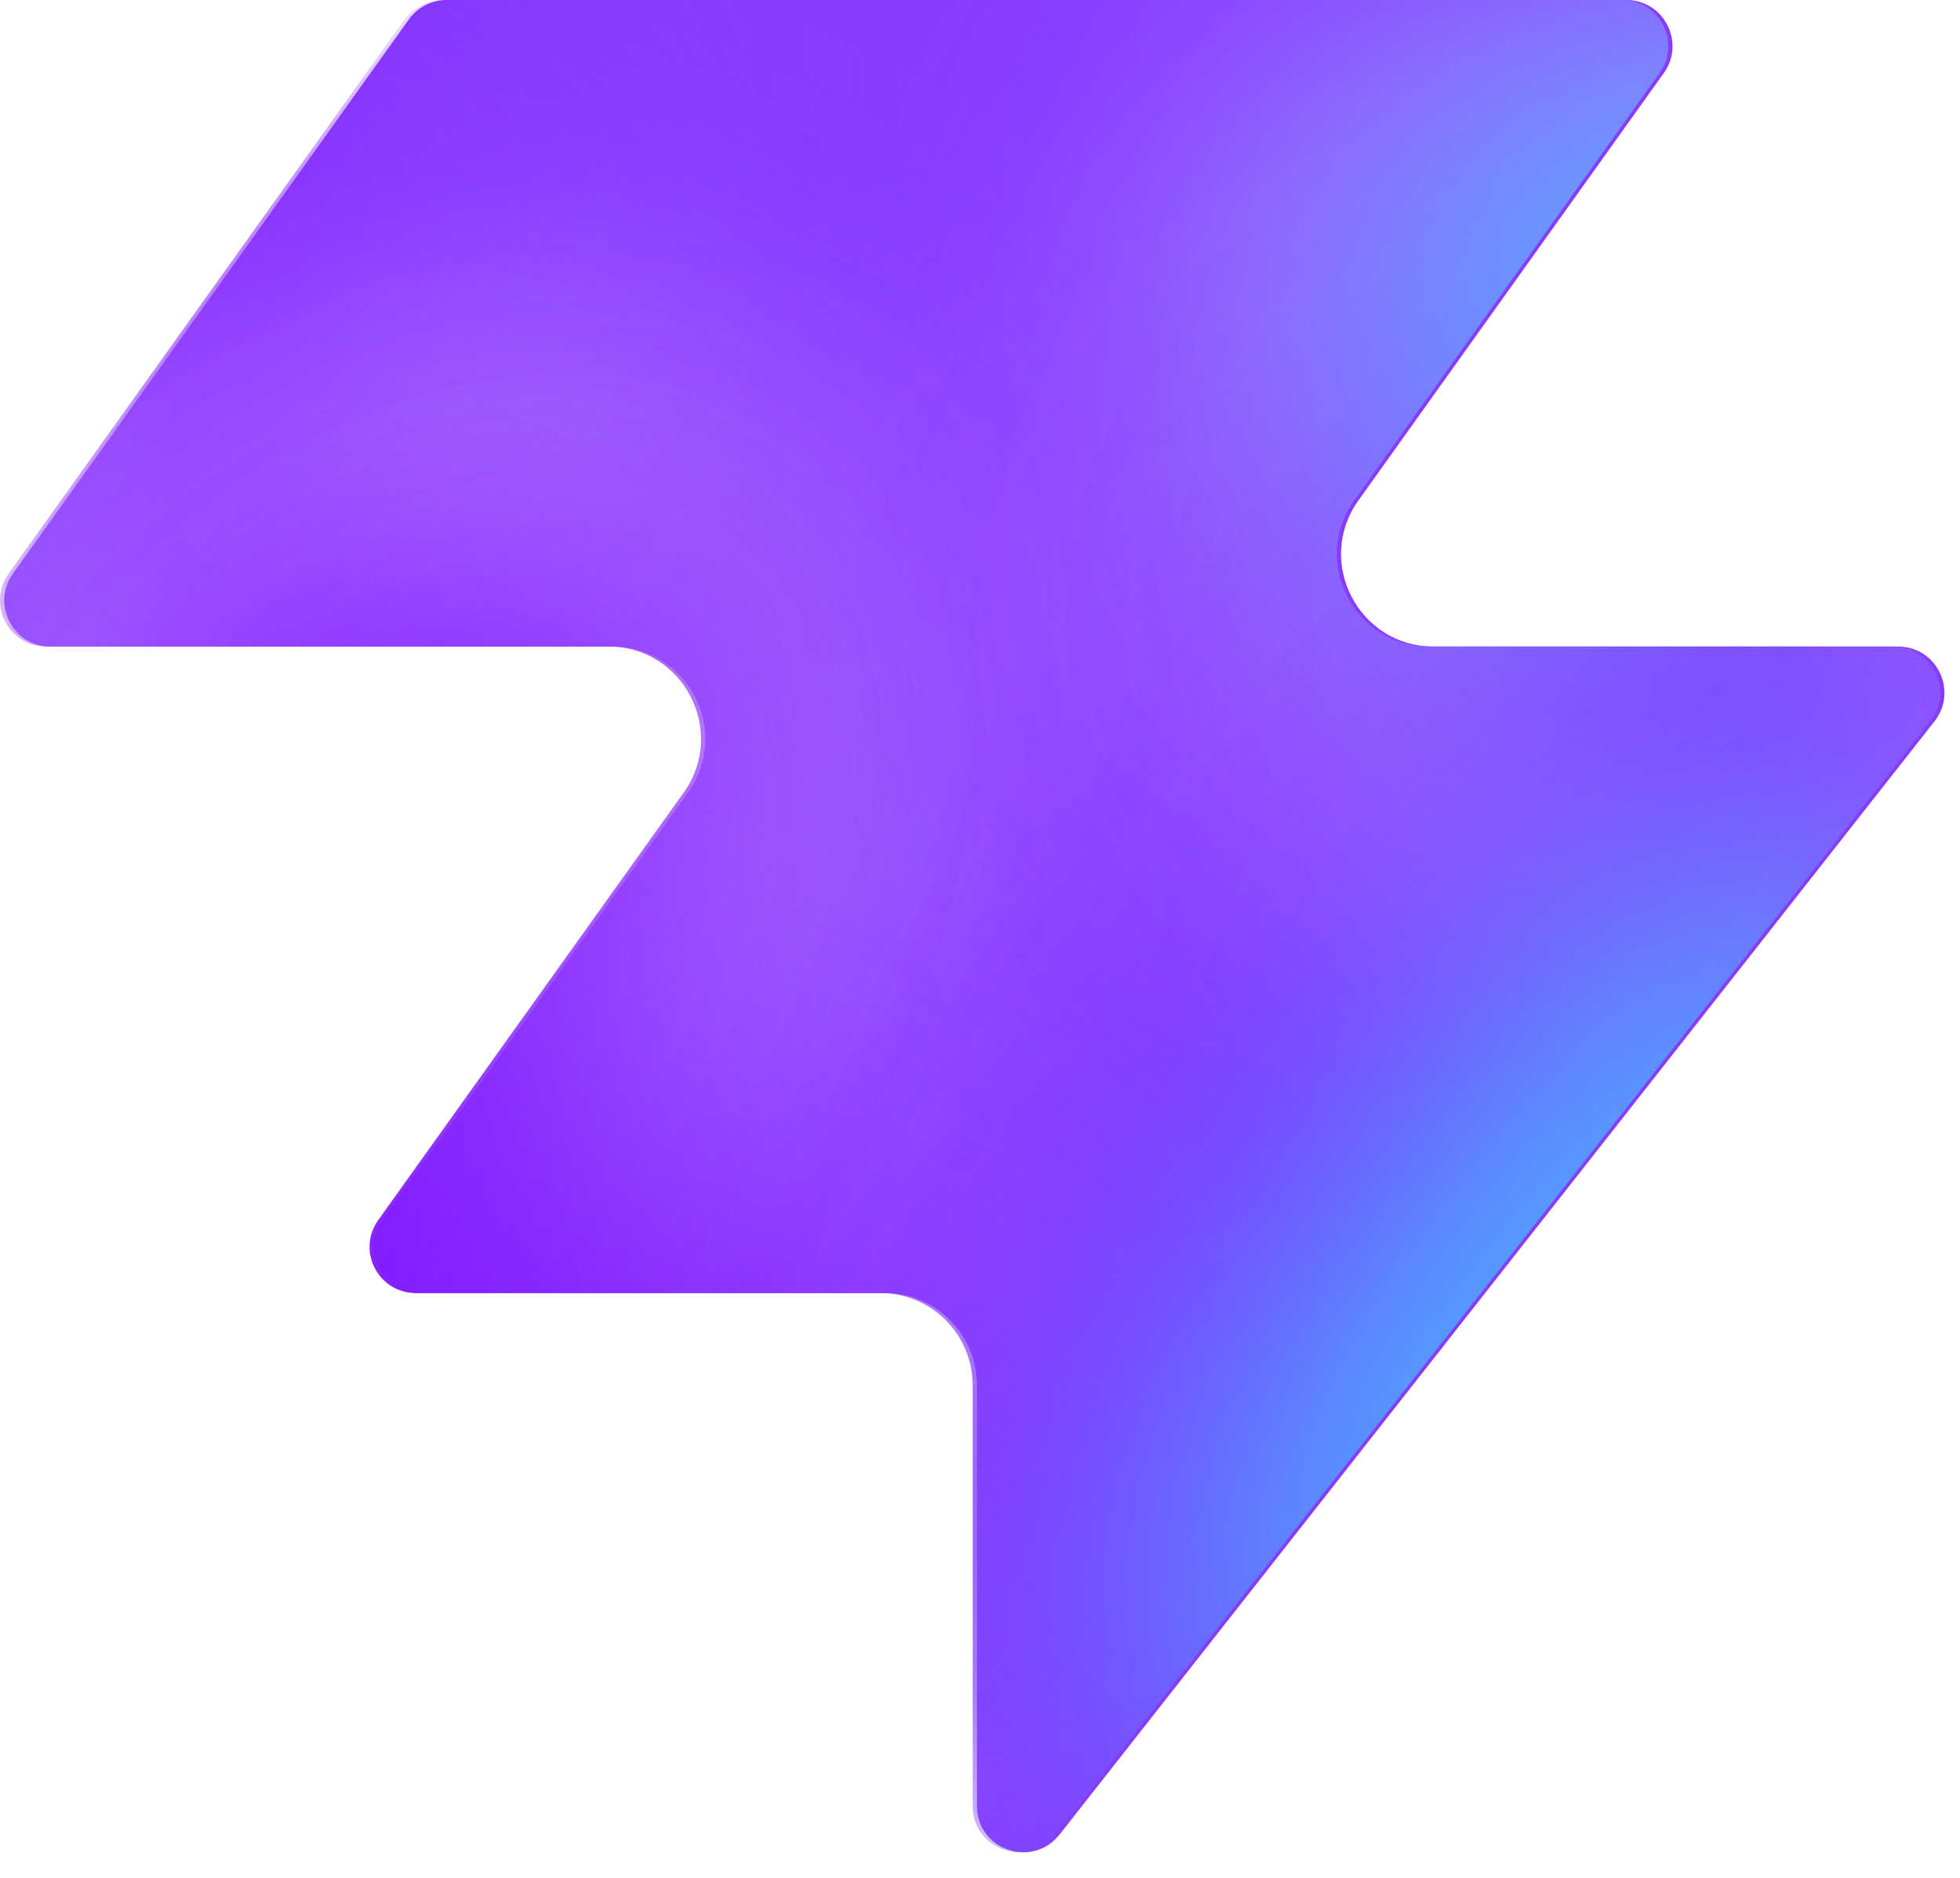
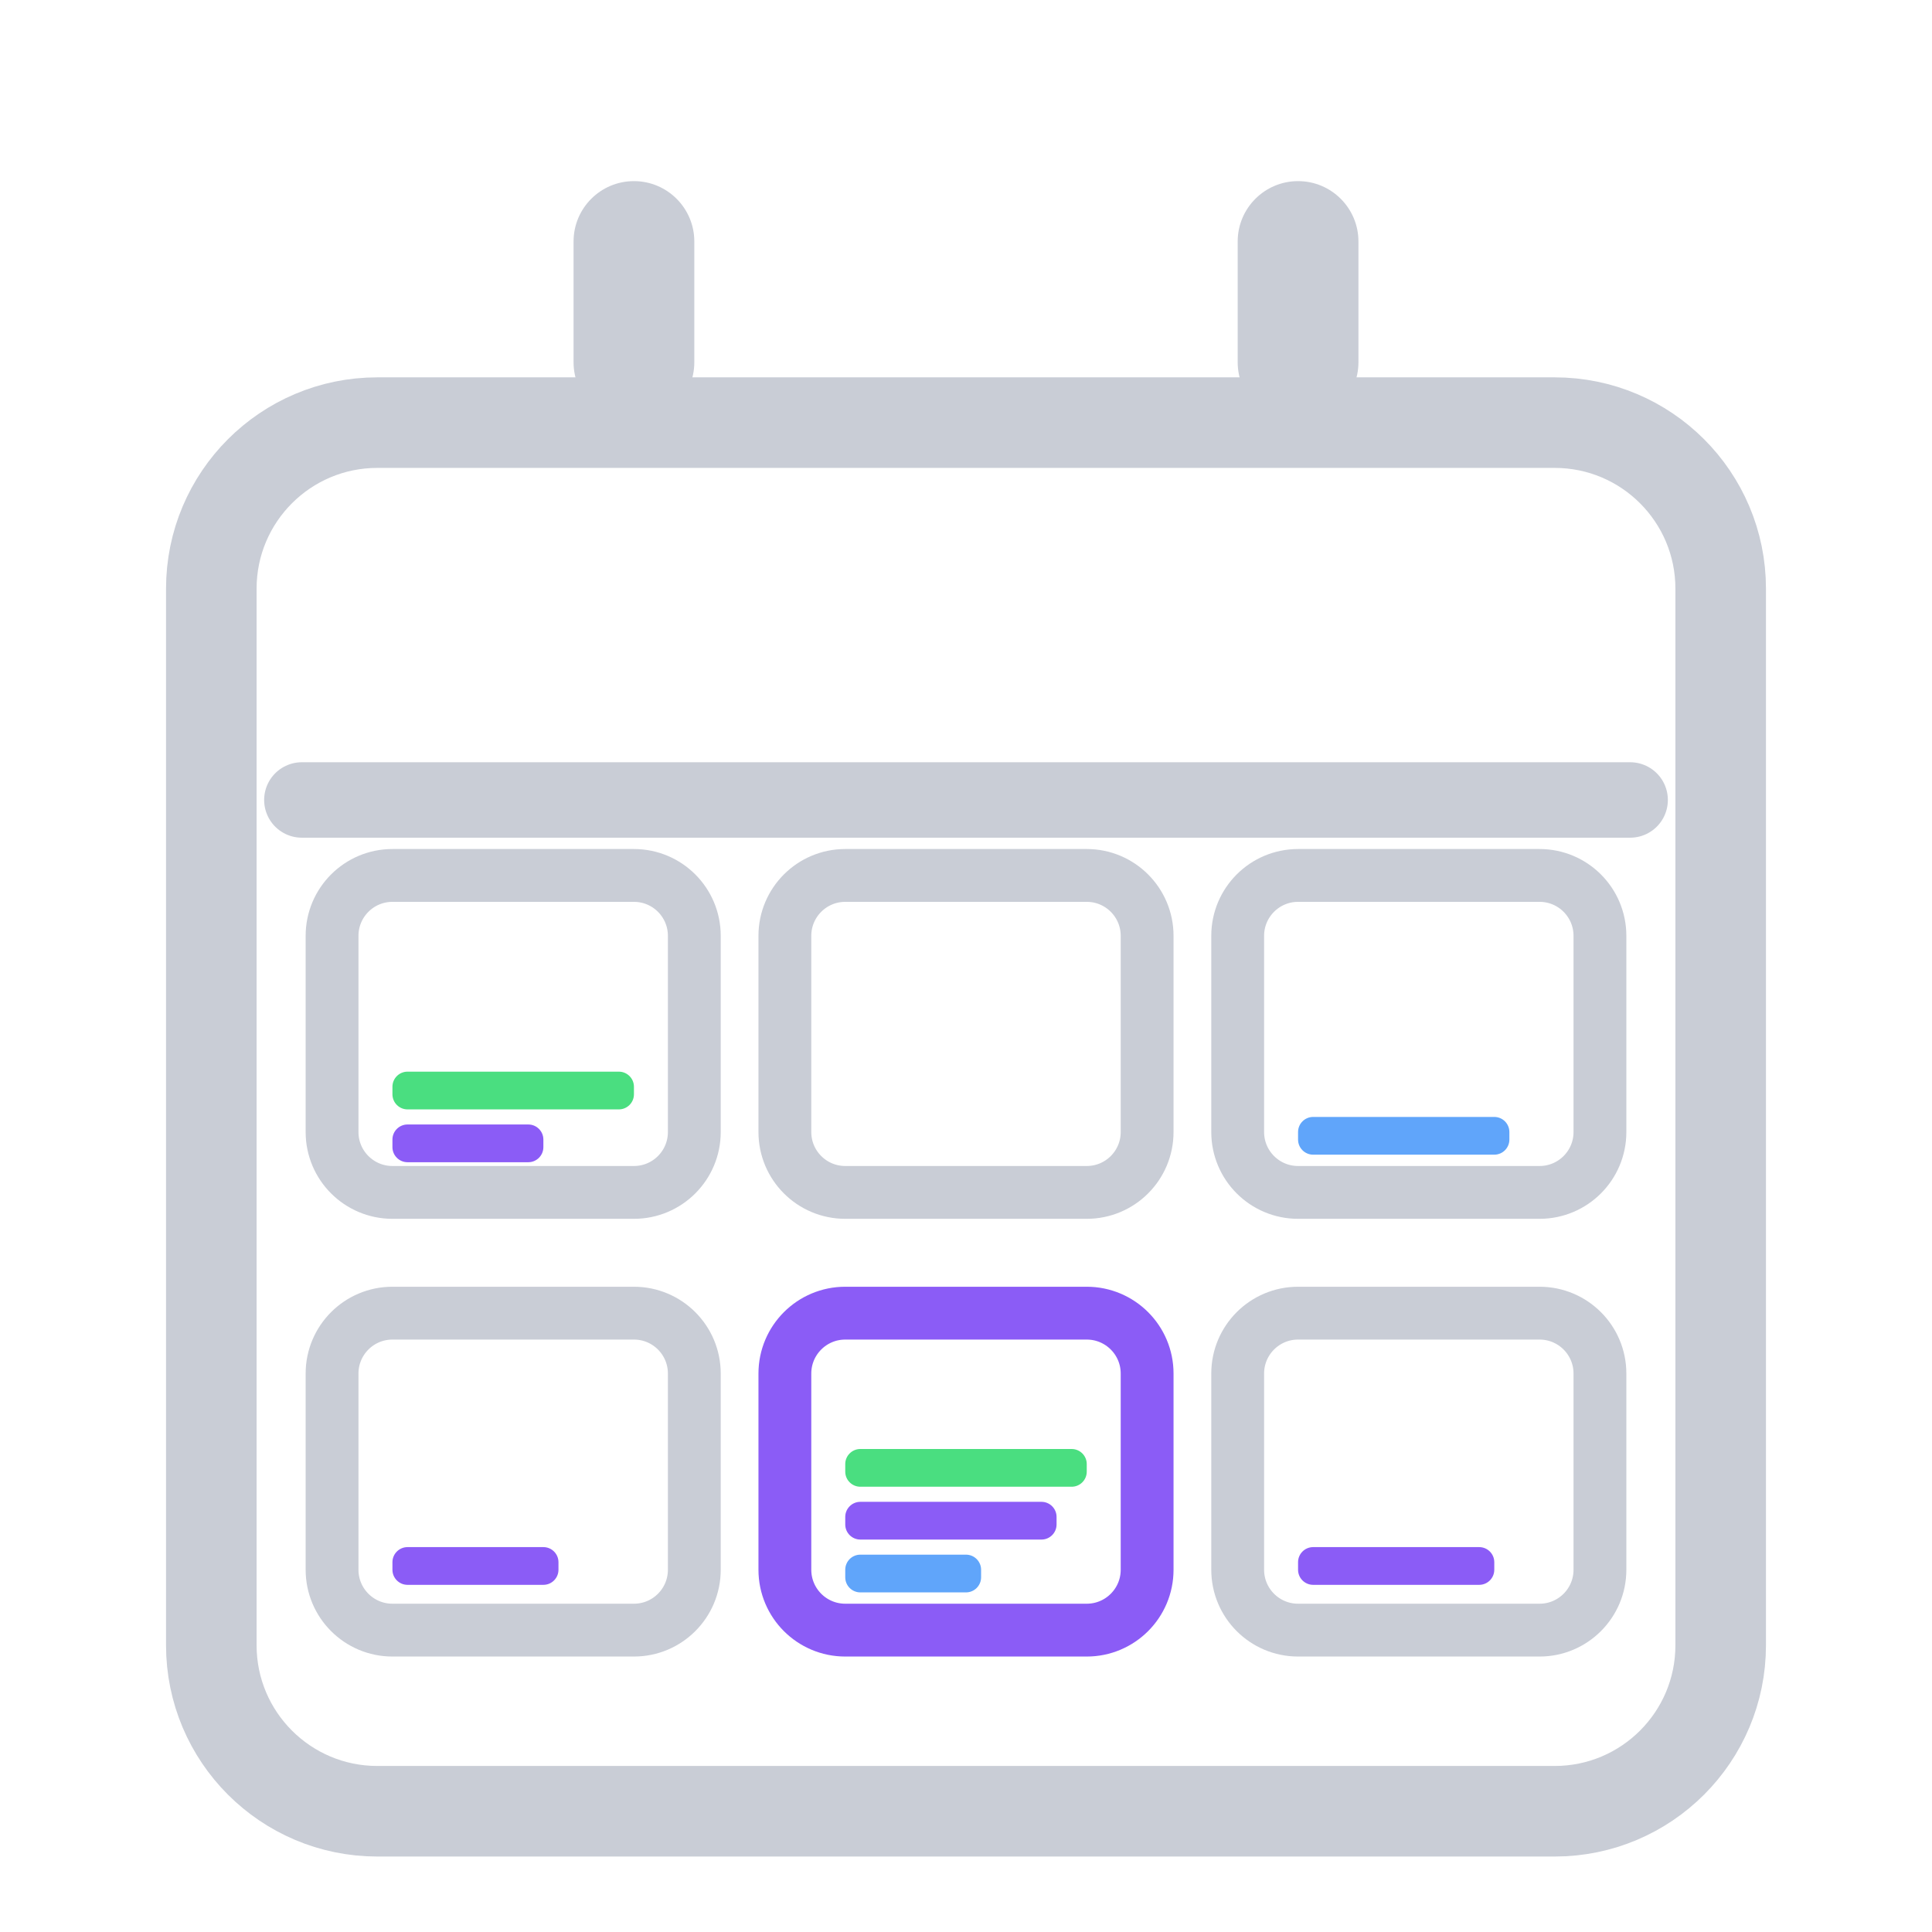
- <svg xmlns="http://www.w3.org/2000/svg" width="48" height="46" fill="none" viewBox="0 0 48 46">
-   <path fill="#863bff" d="M25.946 44.938c-.664.845-2.021.375-2.021-.698V33.937a2.26 2.26 0 0 0-2.262-2.262H10.287c-.92 0-1.456-1.04-.92-1.788l7.48-10.471c1.07-1.497 0-3.578-1.842-3.578H1.237c-.92 0-1.456-1.04-.92-1.788L10.013.474c.214-.297.556-.474.92-.474h28.894c.92 0 1.456 1.04.92 1.788l-7.48 10.471c-1.07 1.498 0 3.579 1.842 3.579h11.377c.943 0 1.473 1.088.89 1.83L25.947 44.94z" style="fill:#863bff;fill:color(display-p3 .525 .23 1);fill-opacity:1" />
-   <mask id="a" width="48" height="46" x="0" y="0" maskUnits="userSpaceOnUse" style="mask-type:alpha">
-     <path fill="#000" d="M25.842 44.938c-.664.844-2.021.375-2.021-.698V33.937a2.26 2.26 0 0 0-2.262-2.262H10.183c-.92 0-1.456-1.04-.92-1.788l7.48-10.471c1.07-1.498 0-3.579-1.842-3.579H1.133c-.92 0-1.456-1.04-.92-1.787L9.91.473c.214-.297.556-.474.92-.474h28.894c.92 0 1.456 1.04.92 1.788l-7.48 10.471c-1.07 1.498 0 3.578 1.842 3.578h11.377c.943 0 1.473 1.088.89 1.832L25.843 44.94z" style="fill:#000;fill-opacity:1" />
-   </mask>
-   <g mask="url(#a)">
-     <g filter="url(#b)">
-       <ellipse cx="5.508" cy="14.704" fill="#ede6ff" rx="5.508" ry="14.704" style="fill:#ede6ff;fill:color(display-p3 .927 .903 1);fill-opacity:1" transform="matrix(.00324 1 1 -.00324 -4.47 31.516)" />
-     </g>
-     <g filter="url(#c)">
-       <ellipse cx="10.399" cy="29.851" fill="#ede6ff" rx="10.399" ry="29.851" style="fill:#ede6ff;fill:color(display-p3 .927 .903 1);fill-opacity:1" transform="matrix(.00324 1 1 -.00324 -39.328 7.883)" />
-     </g>
-     <g filter="url(#d)">
-       <ellipse cx="5.508" cy="30.487" fill="#7e14ff" rx="5.508" ry="30.487" style="fill:#7e14ff;fill:color(display-p3 .492 .077 1);fill-opacity:1" transform="rotate(89.814 -25.913 -14.639)scale(1 -1)" />
-     </g>
-     <g filter="url(#e)">
-       <ellipse cx="5.508" cy="30.599" fill="#7e14ff" rx="5.508" ry="30.599" style="fill:#7e14ff;fill:color(display-p3 .492 .077 1);fill-opacity:1" transform="rotate(89.814 -32.644 -3.334)scale(1 -1)" />
-     </g>
-     <g filter="url(#f)">
-       <ellipse cx="5.508" cy="30.599" fill="#7e14ff" rx="5.508" ry="30.599" style="fill:#7e14ff;fill:color(display-p3 .492 .077 1);fill-opacity:1" transform="matrix(.00324 1 1 -.00324 -34.34 30.47)" />
-     </g>
-     <g filter="url(#g)">
-       <ellipse cx="14.072" cy="22.078" fill="#ede6ff" rx="14.072" ry="22.078" style="fill:#ede6ff;fill:color(display-p3 .927 .903 1);fill-opacity:1" transform="rotate(93.35 24.506 48.493)scale(-1 1)" />
-     </g>
-     <g filter="url(#h)">
-       <ellipse cx="3.47" cy="21.501" fill="#7e14ff" rx="3.47" ry="21.501" style="fill:#7e14ff;fill:color(display-p3 .492 .077 1);fill-opacity:1" transform="rotate(89.009 28.708 47.59)scale(-1 1)" />
-     </g>
-     <g filter="url(#i)">
-       <ellipse cx="3.47" cy="21.501" fill="#7e14ff" rx="3.47" ry="21.501" style="fill:#7e14ff;fill:color(display-p3 .492 .077 1);fill-opacity:1" transform="rotate(89.009 28.708 47.59)scale(-1 1)" />
-     </g>
-     <g filter="url(#j)">
-       <ellipse cx=".387" cy="8.972" fill="#7e14ff" rx="4.407" ry="29.108" style="fill:#7e14ff;fill:color(display-p3 .492 .077 1);fill-opacity:1" transform="rotate(39.51 .387 8.972)" />
-     </g>
-     <g filter="url(#k)">
-       <ellipse cx="47.523" cy="-6.092" fill="#7e14ff" rx="4.407" ry="29.108" style="fill:#7e14ff;fill:color(display-p3 .492 .077 1);fill-opacity:1" transform="rotate(37.892 47.523 -6.092)" />
-     </g>
-     <g filter="url(#l)">
-       <ellipse cx="41.412" cy="6.333" fill="#47bfff" rx="5.971" ry="9.665" style="fill:#47bfff;fill:color(display-p3 .28 .748 1);fill-opacity:1" transform="rotate(37.892 41.412 6.333)" />
-     </g>
-     <g filter="url(#m)">
-       <ellipse cx="-1.879" cy="38.332" fill="#7e14ff" rx="4.407" ry="29.108" style="fill:#7e14ff;fill:color(display-p3 .492 .077 1);fill-opacity:1" transform="rotate(37.892 -1.88 38.332)" />
-     </g>
-     <g filter="url(#n)">
-       <ellipse cx="-1.879" cy="38.332" fill="#7e14ff" rx="4.407" ry="29.108" style="fill:#7e14ff;fill:color(display-p3 .492 .077 1);fill-opacity:1" transform="rotate(37.892 -1.88 38.332)" />
-     </g>
-     <g filter="url(#o)">
-       <ellipse cx="35.651" cy="29.907" fill="#7e14ff" rx="4.407" ry="29.108" style="fill:#7e14ff;fill:color(display-p3 .492 .077 1);fill-opacity:1" transform="rotate(37.892 35.651 29.907)" />
-     </g>
-     <g filter="url(#p)">
-       <ellipse cx="38.418" cy="32.4" fill="#47bfff" rx="5.971" ry="15.297" style="fill:#47bfff;fill:color(display-p3 .28 .748 1);fill-opacity:1" transform="rotate(37.892 38.418 32.4)" />
-     </g>
-   </g>
-   <defs>
-     <filter id="b" width="60.045" height="41.654" x="-19.77" y="16.149" color-interpolation-filters="sRGB" filterUnits="userSpaceOnUse">
-       <feFlood flood-opacity="0" result="BackgroundImageFix" />
-       <feBlend in="SourceGraphic" in2="BackgroundImageFix" result="shape" />
-       <feGaussianBlur result="effect1_foregroundBlur_2002_17158" stdDeviation="7.659" />
-     </filter>
-     <filter id="c" width="90.34" height="51.437" x="-54.613" y="-7.533" color-interpolation-filters="sRGB" filterUnits="userSpaceOnUse">
-       <feFlood flood-opacity="0" result="BackgroundImageFix" />
-       <feBlend in="SourceGraphic" in2="BackgroundImageFix" result="shape" />
-       <feGaussianBlur result="effect1_foregroundBlur_2002_17158" stdDeviation="7.659" />
-     </filter>
-     <filter id="d" width="79.355" height="29.4" x="-49.64" y="2.03" color-interpolation-filters="sRGB" filterUnits="userSpaceOnUse">
-       <feFlood flood-opacity="0" result="BackgroundImageFix" />
-       <feBlend in="SourceGraphic" in2="BackgroundImageFix" result="shape" />
-       <feGaussianBlur result="effect1_foregroundBlur_2002_17158" stdDeviation="4.596" />
-     </filter>
-     <filter id="e" width="79.579" height="29.4" x="-45.045" y="20.029" color-interpolation-filters="sRGB" filterUnits="userSpaceOnUse">
-       <feFlood flood-opacity="0" result="BackgroundImageFix" />
-       <feBlend in="SourceGraphic" in2="BackgroundImageFix" result="shape" />
-       <feGaussianBlur result="effect1_foregroundBlur_2002_17158" stdDeviation="4.596" />
-     </filter>
-     <filter id="f" width="79.579" height="29.4" x="-43.513" y="21.178" color-interpolation-filters="sRGB" filterUnits="userSpaceOnUse">
-       <feFlood flood-opacity="0" result="BackgroundImageFix" />
-       <feBlend in="SourceGraphic" in2="BackgroundImageFix" result="shape" />
-       <feGaussianBlur result="effect1_foregroundBlur_2002_17158" stdDeviation="4.596" />
-     </filter>
-     <filter id="g" width="74.749" height="58.852" x="15.756" y="-17.901" color-interpolation-filters="sRGB" filterUnits="userSpaceOnUse">
-       <feFlood flood-opacity="0" result="BackgroundImageFix" />
-       <feBlend in="SourceGraphic" in2="BackgroundImageFix" result="shape" />
-       <feGaussianBlur result="effect1_foregroundBlur_2002_17158" stdDeviation="7.659" />
-     </filter>
-     <filter id="h" width="61.377" height="25.362" x="23.548" y="2.284" color-interpolation-filters="sRGB" filterUnits="userSpaceOnUse">
-       <feFlood flood-opacity="0" result="BackgroundImageFix" />
-       <feBlend in="SourceGraphic" in2="BackgroundImageFix" result="shape" />
-       <feGaussianBlur result="effect1_foregroundBlur_2002_17158" stdDeviation="4.596" />
-     </filter>
-     <filter id="i" width="61.377" height="25.362" x="23.548" y="2.284" color-interpolation-filters="sRGB" filterUnits="userSpaceOnUse">
-       <feFlood flood-opacity="0" result="BackgroundImageFix" />
-       <feBlend in="SourceGraphic" in2="BackgroundImageFix" result="shape" />
-       <feGaussianBlur result="effect1_foregroundBlur_2002_17158" stdDeviation="4.596" />
-     </filter>
-     <filter id="j" width="56.045" height="63.649" x="-27.636" y="-22.853" color-interpolation-filters="sRGB" filterUnits="userSpaceOnUse">
-       <feFlood flood-opacity="0" result="BackgroundImageFix" />
-       <feBlend in="SourceGraphic" in2="BackgroundImageFix" result="shape" />
-       <feGaussianBlur result="effect1_foregroundBlur_2002_17158" stdDeviation="4.596" />
-     </filter>
-     <filter id="k" width="54.814" height="64.646" x="20.116" y="-38.415" color-interpolation-filters="sRGB" filterUnits="userSpaceOnUse">
-       <feFlood flood-opacity="0" result="BackgroundImageFix" />
-       <feBlend in="SourceGraphic" in2="BackgroundImageFix" result="shape" />
-       <feGaussianBlur result="effect1_foregroundBlur_2002_17158" stdDeviation="4.596" />
-     </filter>
-     <filter id="l" width="33.541" height="35.313" x="24.641" y="-11.323" color-interpolation-filters="sRGB" filterUnits="userSpaceOnUse">
-       <feFlood flood-opacity="0" result="BackgroundImageFix" />
-       <feBlend in="SourceGraphic" in2="BackgroundImageFix" result="shape" />
-       <feGaussianBlur result="effect1_foregroundBlur_2002_17158" stdDeviation="4.596" />
-     </filter>
-     <filter id="m" width="54.814" height="64.646" x="-29.286" y="6.009" color-interpolation-filters="sRGB" filterUnits="userSpaceOnUse">
-       <feFlood flood-opacity="0" result="BackgroundImageFix" />
-       <feBlend in="SourceGraphic" in2="BackgroundImageFix" result="shape" />
-       <feGaussianBlur result="effect1_foregroundBlur_2002_17158" stdDeviation="4.596" />
-     </filter>
-     <filter id="n" width="54.814" height="64.646" x="-29.286" y="6.009" color-interpolation-filters="sRGB" filterUnits="userSpaceOnUse">
-       <feFlood flood-opacity="0" result="BackgroundImageFix" />
-       <feBlend in="SourceGraphic" in2="BackgroundImageFix" result="shape" />
-       <feGaussianBlur result="effect1_foregroundBlur_2002_17158" stdDeviation="4.596" />
-     </filter>
-     <filter id="o" width="54.814" height="64.646" x="8.244" y="-2.416" color-interpolation-filters="sRGB" filterUnits="userSpaceOnUse">
-       <feFlood flood-opacity="0" result="BackgroundImageFix" />
-       <feBlend in="SourceGraphic" in2="BackgroundImageFix" result="shape" />
-       <feGaussianBlur result="effect1_foregroundBlur_2002_17158" stdDeviation="4.596" />
-     </filter>
-     <filter id="p" width="39.409" height="43.623" x="18.713" y="10.588" color-interpolation-filters="sRGB" filterUnits="userSpaceOnUse">
-       <feFlood flood-opacity="0" result="BackgroundImageFix" />
-       <feBlend in="SourceGraphic" in2="BackgroundImageFix" result="shape" />
-       <feGaussianBlur result="effect1_foregroundBlur_2002_17158" stdDeviation="4.596" />
-     </filter>
-   </defs>
+ <svg xmlns="http://www.w3.org/2000/svg" width="256" height="256" viewBox="0 0 256 256" fill="none">
+   <rect x="76" y="24" width="16" height="32" rx="8" fill="#C9CDD6" />
+   <rect x="164" y="24" width="16" height="32" rx="8" fill="#C9CDD6" />
+   <rect x="28" y="56" width="200" height="184" rx="22" stroke="#C9CDD6" stroke-width="12" fill="none" />
+   <line x1="40" y1="106" x2="216" y2="106" stroke="#C9CDD6" stroke-width="10" stroke-linecap="round" />
+   <rect x="44" y="116" width="48" height="42" rx="8" stroke="#C9CDD6" stroke-width="7" fill="none" />
+   <rect x="104" y="116" width="48" height="42" rx="8" stroke="#C9CDD6" stroke-width="7" fill="none" />
+   <rect x="164" y="116" width="48" height="42" rx="8" stroke="#C9CDD6" stroke-width="7" fill="none" />
+   <rect x="44" y="174" width="48" height="42" rx="8" stroke="#C9CDD6" stroke-width="7" fill="none" />
+   <rect x="104" y="174" width="48" height="42" rx="8" stroke="#8B5CF6" stroke-width="7" fill="none" />
+   <rect x="164" y="174" width="48" height="42" rx="8" stroke="#C9CDD6" stroke-width="7" fill="none" />
+   <rect x="52" y="142" width="32" height="5" rx="2" fill="#4ade80" />
+   <rect x="52" y="149" width="20" height="5" rx="2" fill="#8B5CF6" />
+   <rect x="172" y="148" width="28" height="5" rx="2" fill="#60a5fa" />
+   <rect x="52" y="205" width="22" height="5" rx="2" fill="#8B5CF6" />
+   <rect x="112" y="192" width="32" height="5" rx="2" fill="#4ade80" />
+   <rect x="112" y="199" width="28" height="5" rx="2" fill="#8B5CF6" />
+   <rect x="112" y="206" width="18" height="5" rx="2" fill="#60a5fa" />
+   <rect x="172" y="205" width="26" height="5" rx="2" fill="#8B5CF6" />
</svg>
